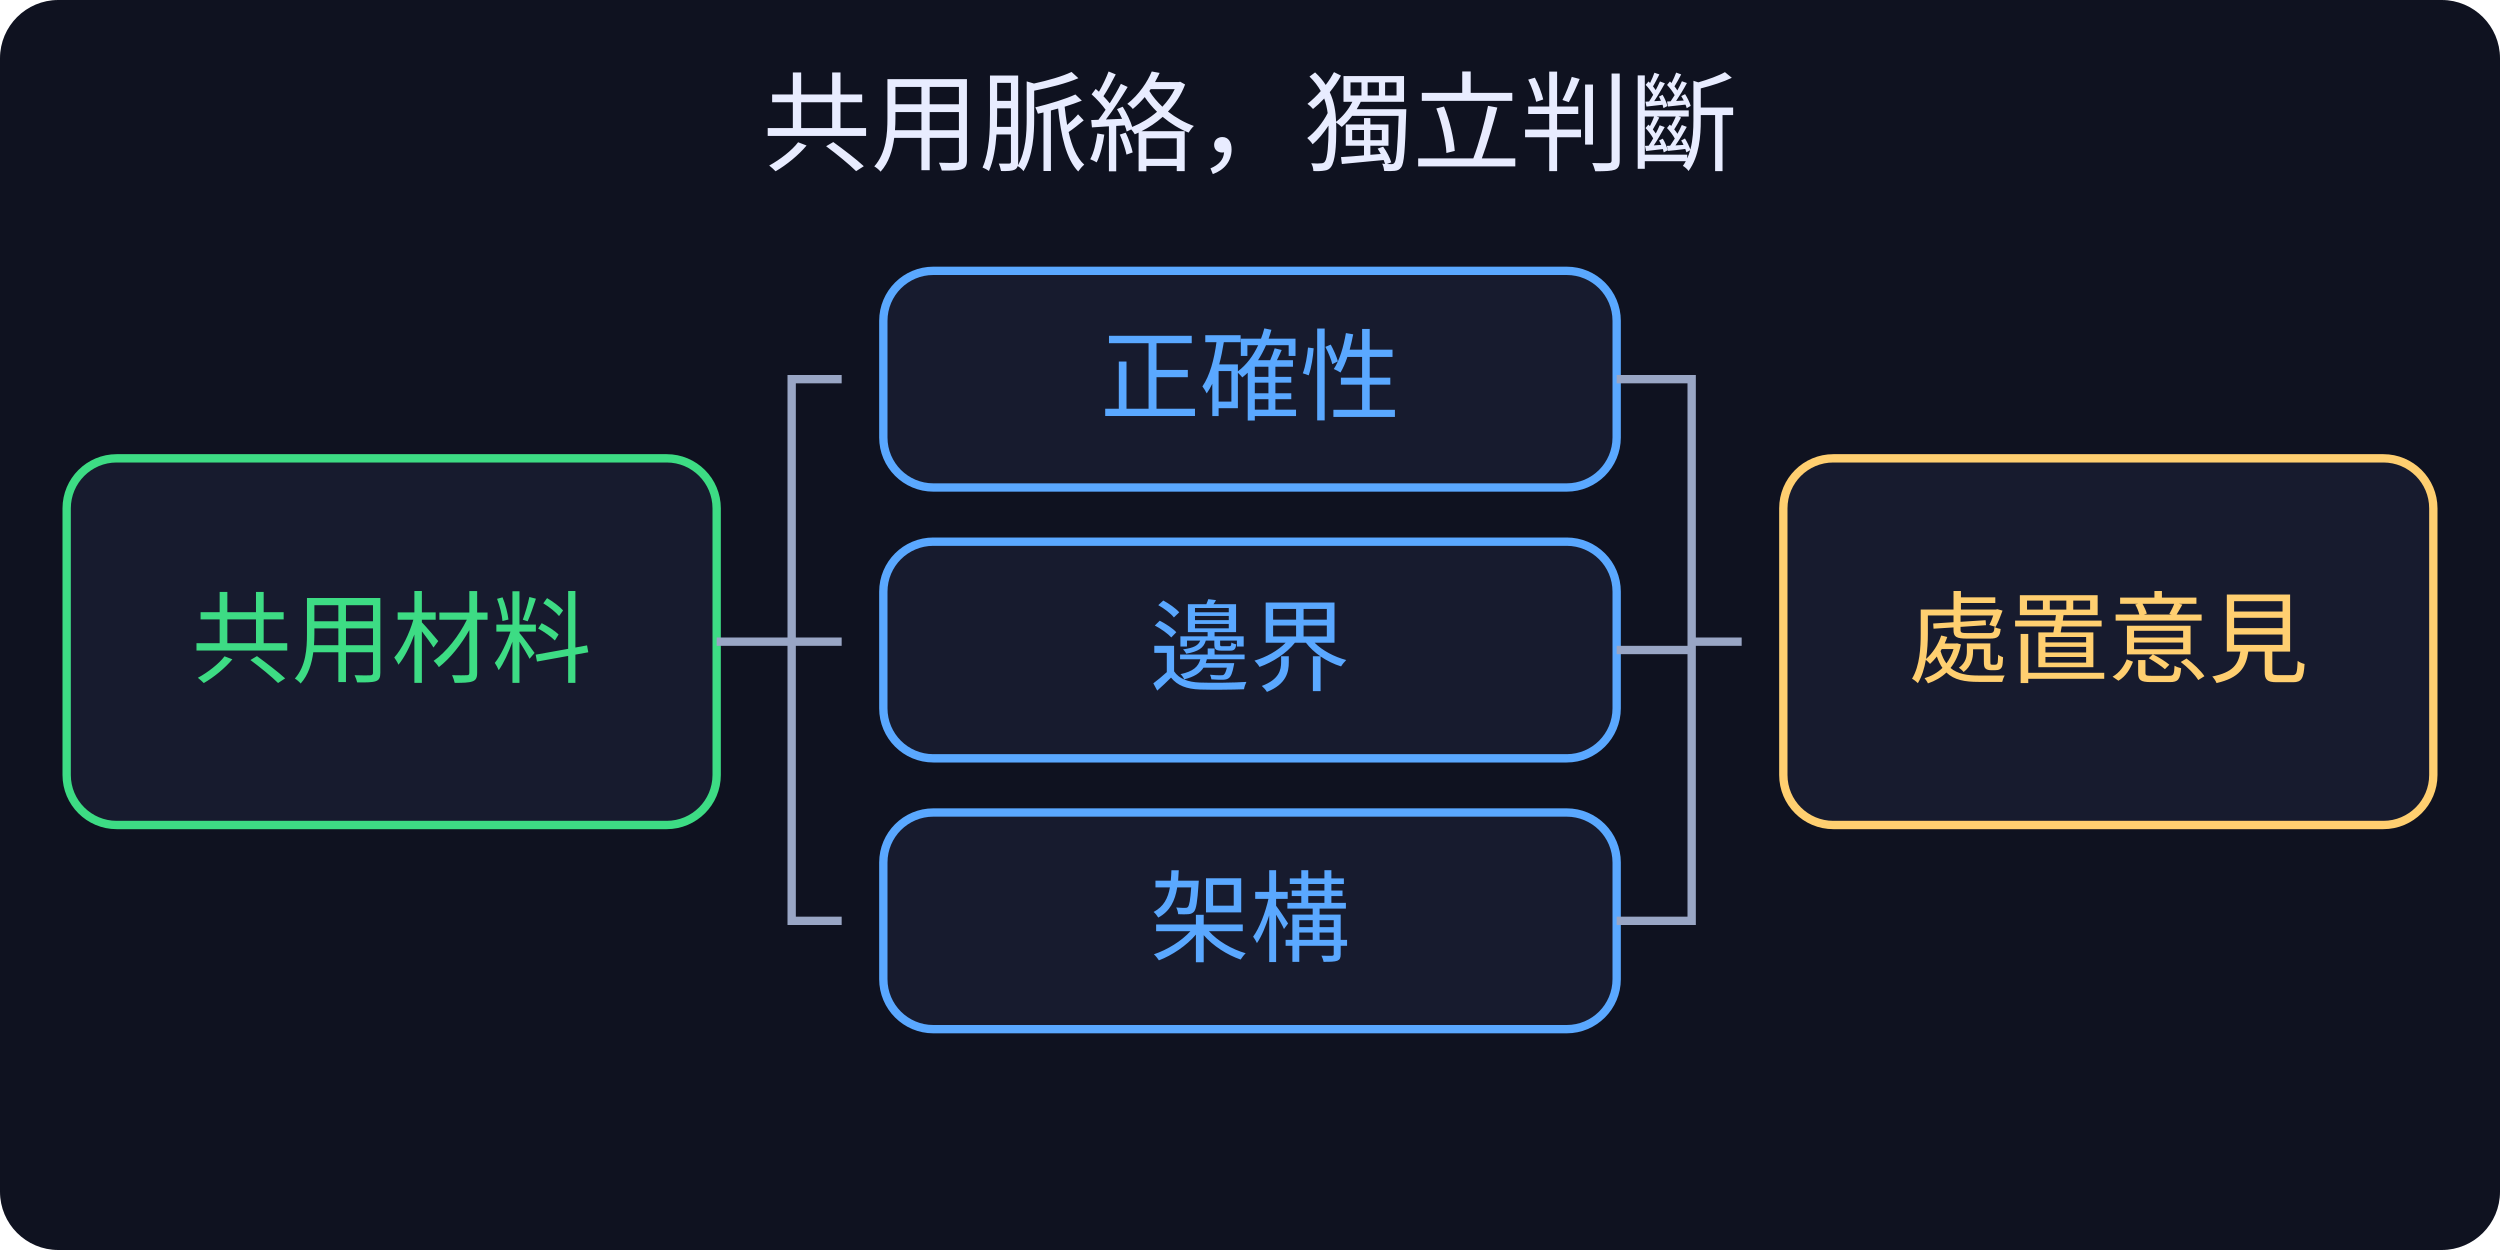
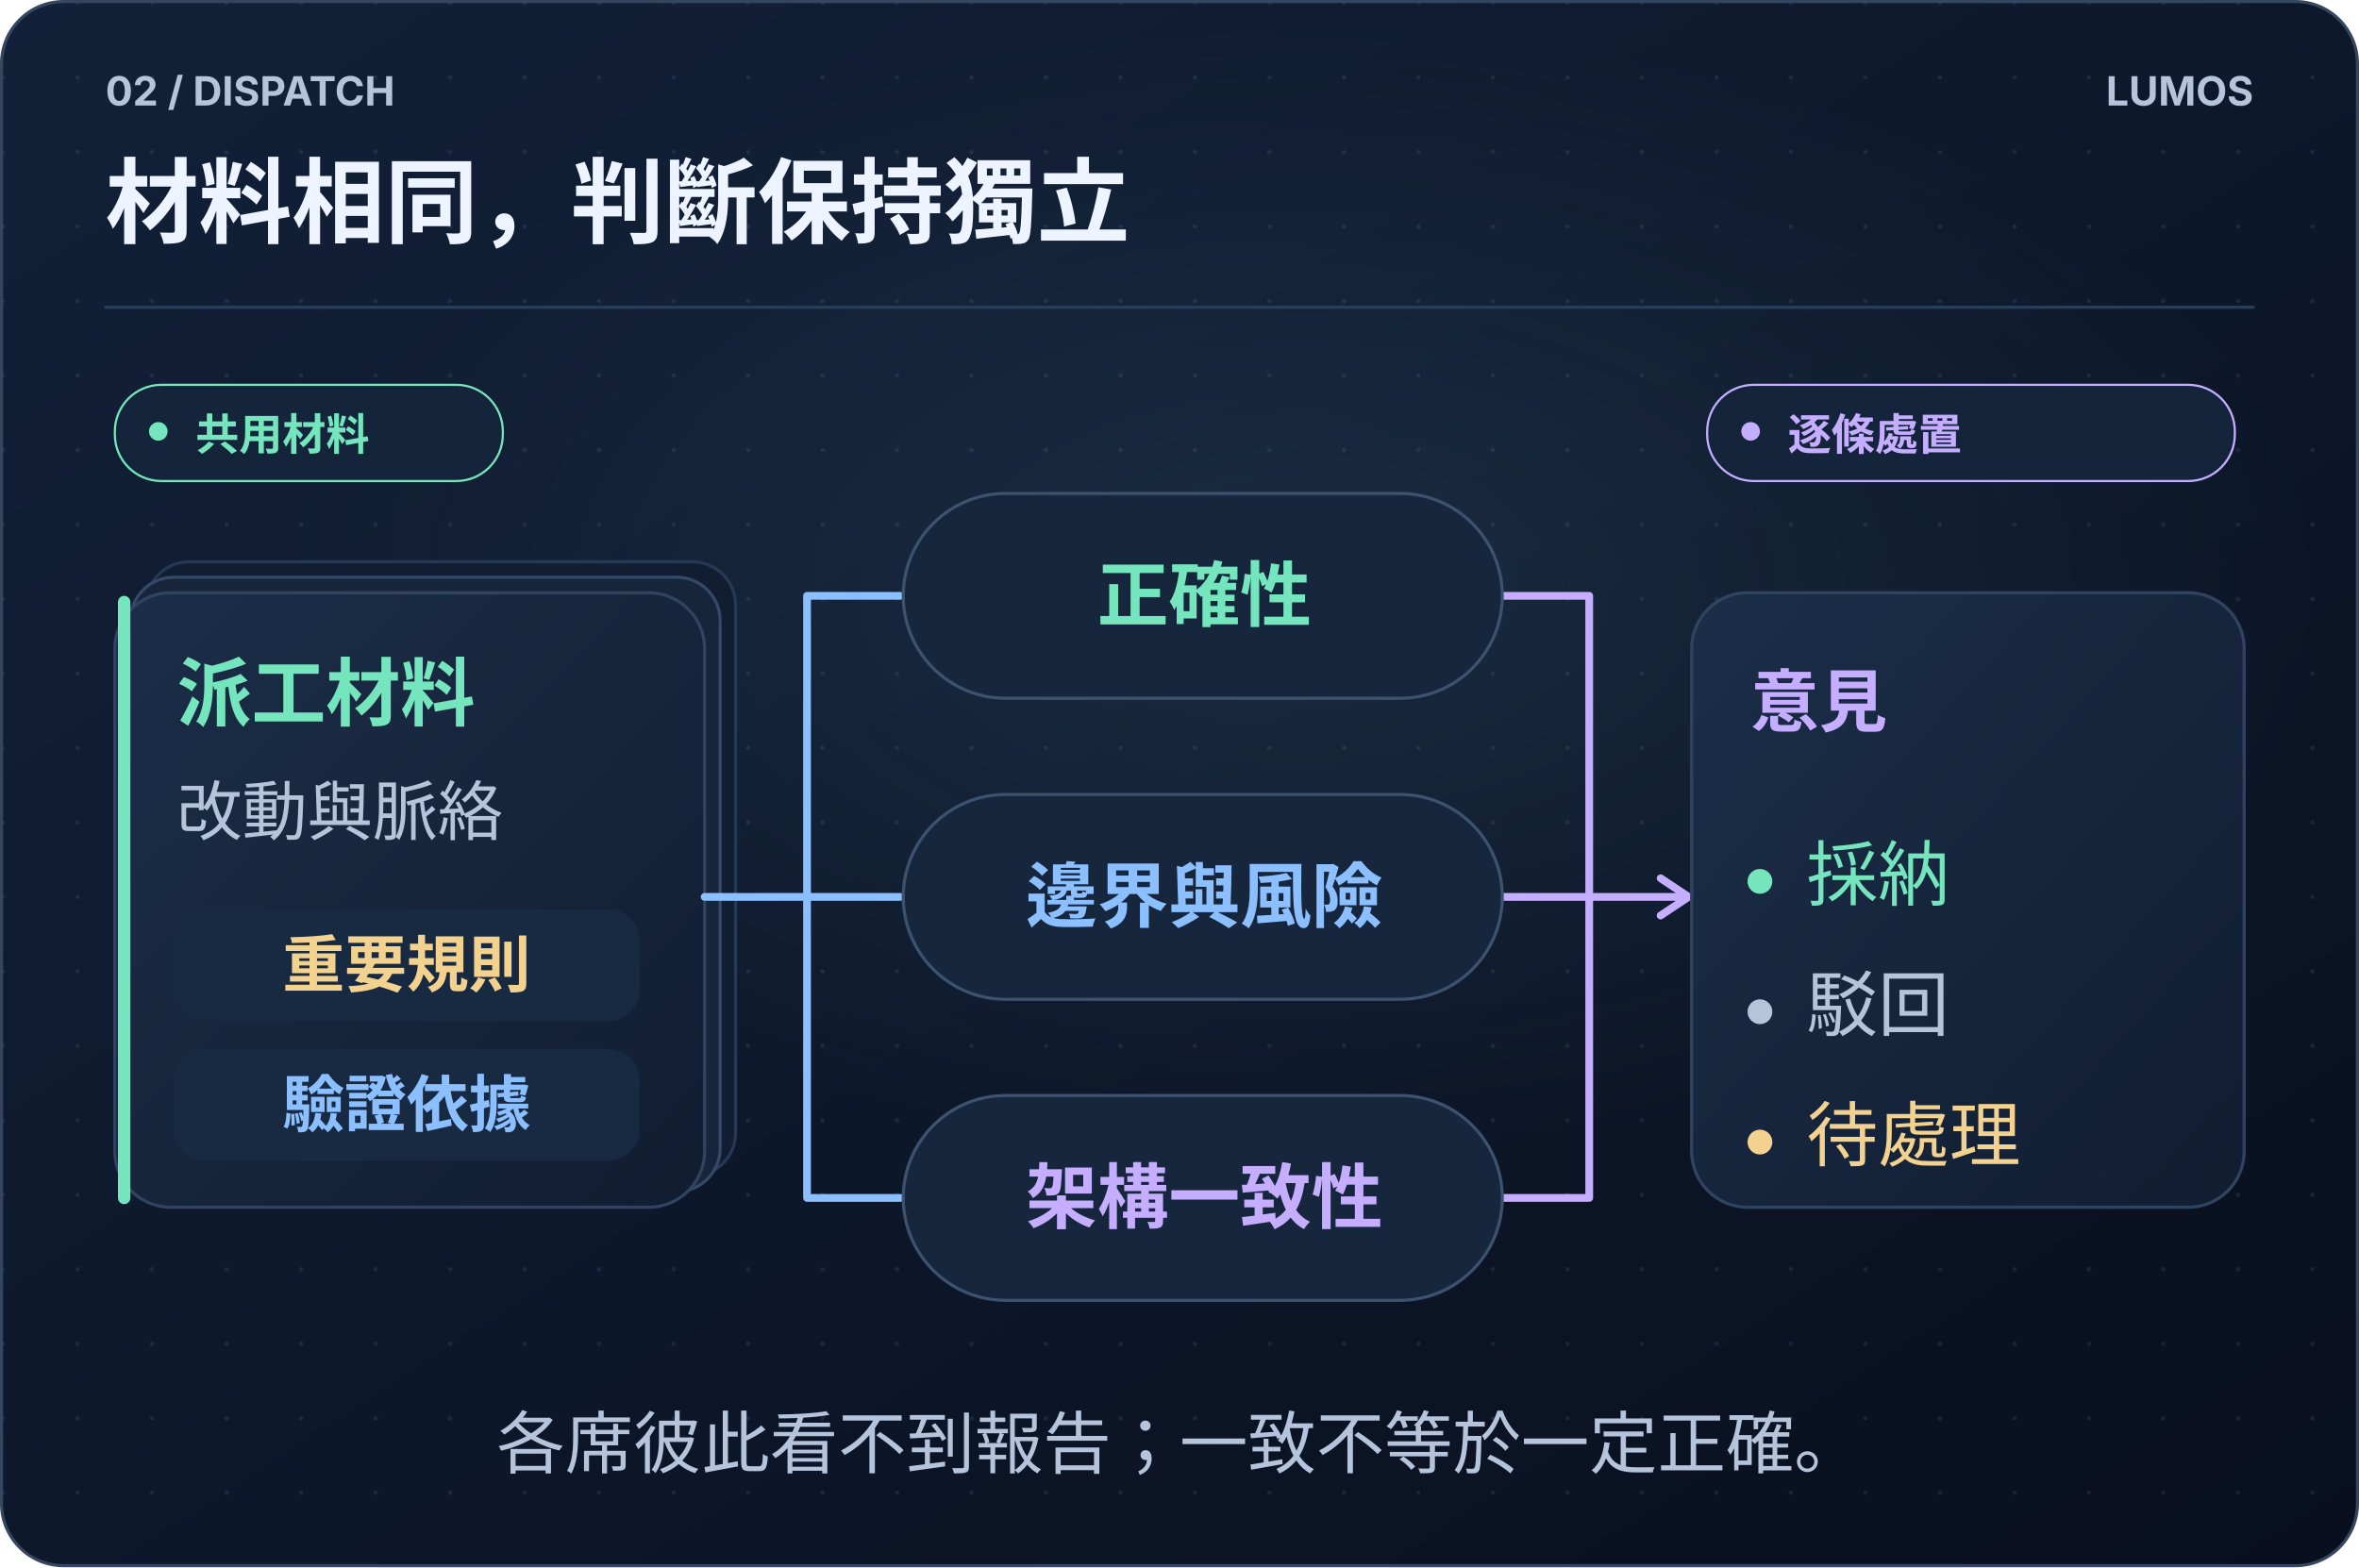
- <svg xmlns="http://www.w3.org/2000/svg" width="600" height="300" viewBox="0 0 600 300" role="img" aria-labelledby="title desc">
-   <rect width="600" height="300" rx="14" fill="#0f1220" />
-   <g font-family="Inter, 'PingFang TC', 'Microsoft JhengHei', system-ui, sans-serif">
-     <text x="300" y="39" text-anchor="middle" font-size="26" fill="#e8ecff">共用脈絡，獨立判斷</text>
-     <rect x="16" y="110" width="156" height="88" rx="12" fill="#171b2e" stroke="#3ddc84" stroke-width="2" />
-     <text x="94" y="162" text-anchor="middle" font-size="24" fill="#3ddc84">共用材料</text>
-     <rect x="212" y="65" width="176" height="52" rx="12" fill="#171b2e" stroke="#5aa8ff" stroke-width="2" />
-     <text x="300" y="99" text-anchor="middle" font-size="24" fill="#5aa8ff">正確性</text>
-     <rect x="212" y="130" width="176" height="52" rx="12" fill="#171b2e" stroke="#5aa8ff" stroke-width="2" />
-     <text x="300" y="164" text-anchor="middle" font-size="24" fill="#5aa8ff">邊界</text>
-     <rect x="212" y="195" width="176" height="52" rx="12" fill="#171b2e" stroke="#5aa8ff" stroke-width="2" />
-     <text x="300" y="229" text-anchor="middle" font-size="24" fill="#5aa8ff">架構</text>
-     <rect x="428" y="110" width="156" height="88" rx="12" fill="#171b2e" stroke="#ffcf70" stroke-width="2" />
-     <text x="506" y="162" text-anchor="middle" font-size="24" fill="#ffcf70">處置意見</text>
-     <path d="M172 154H190V91H202 M190 154H202 M190 154V221H202 M388 91H406V154H418 M388 156H406 M388 221H406V154" fill="none" stroke="#99a6c5" stroke-width="2" />
+ <svg xmlns="http://www.w3.org/2000/svg" width="760" height="505" viewBox="0 0 760 505" role="img" aria-labelledby="title desc">
+   <defs>
+     <linearGradient id="bg" x1="0" y1="0" x2="1" y2="1">
+       <stop stop-color="#122139" />
+       <stop offset="1" stop-color="#090f1e" />
+     </linearGradient>
+     <linearGradient id="panel" x1="0" y1="0" x2="1" y2="1">
+       <stop stop-color="#1b2e48" />
+       <stop offset="1" stop-color="#111d31" />
+     </linearGradient>
+     <radialGradient id="halo">
+       <stop stop-color="#73b8d7" stop-opacity=".12" />
+       <stop offset="1" stop-color="#73b8d7" stop-opacity="0" />
+     </radialGradient>
+     <pattern id="grid" width="24" height="24" patternUnits="userSpaceOnUse">
+       <circle cx="1" cy="1" r=".7" fill="#718da9" opacity=".15" />
+     </pattern>
+   </defs>
+   <rect x=".5" y=".5" width="759" height="504" rx="20" fill="url(#bg)" stroke="#35465e" />
+   <rect x="1" y="1" width="758" height="503" rx="20" fill="url(#grid)" />
+   <ellipse cx="420" cy="190" rx="335" ry="185" fill="url(#halo)" />
+   <g font-family="Inter, 'PingFang TC', 'Noto Sans TC', 'Microsoft JhengHei', system-ui, sans-serif">
+     <text x="34" y="34" font-size="13" fill="#b5c4db" text-anchor="start" font-weight="650">02 / DISPATCH</text>
+     <text x="34" y="76" font-size="30" fill="#edf3ff" text-anchor="start" font-weight="650">材料相同，判斷保持獨立</text>
+     <path d="M34 99H726" fill="none" stroke="#283d58" stroke-width="1" stroke-linecap="round" stroke-linejoin="round" />
+     <text x="726" y="34" font-size="13" fill="#b5c4db" text-anchor="end" font-weight="650">LUMOS</text>
+     <rect x="37" y="124" width="125" height="31" rx="15" fill="#14243a" stroke="#75e5bd" stroke-width="0.7" />
+     <circle cx="51" cy="139" r="3" fill="#75e5bd" stroke="none" stroke-width="1" />
+     <text x="63" y="145" font-size="14" fill="#75e5bd" text-anchor="start" font-weight="600">共用材料</text>
+     <rect x="47" y="181" width="190" height="198" rx="14" fill="#111e32" stroke="#263954" stroke-width="1" />
+     <rect x="42" y="186" width="190" height="198" rx="14" fill="#17253b" stroke="#344867" stroke-width="1" />
+     <rect x="37" y="191" width="190" height="198" rx="18" fill="url(#panel)" stroke="#304461" stroke-width="1" />
+     <rect x="38" y="192" width="4" height="196" rx="2" fill="#75e5bd" stroke="none" stroke-width="1" />
+     <text x="57" y="232" font-size="24" fill="#75e5bd" text-anchor="start" font-weight="600">派工材料</text>
+     <text x="57" y="269" font-size="21" fill="#b5c4db" text-anchor="start" font-weight="450">改動與脈絡</text>
+     <rect x="56" y="293" width="150" height="36" rx="10" fill="#182a42" stroke="none" stroke-width="1" />
+     <text x="131.0" y="318" font-size="20" fill="#f3d18e" text-anchor="middle" font-weight="550">重要規則</text>
+     <rect x="56" y="338" width="150" height="36" rx="10" fill="#182a42" stroke="none" stroke-width="1" />
+     <text x="131.0" y="363" font-size="20" fill="#8bbfff" text-anchor="middle" font-weight="550">驗證依據</text>
+     <path d="M227 289H260V192H290M260 289H290M260 289V386H290" fill="none" stroke="#8bbfff" stroke-width="2.5" stroke-linecap="round" stroke-linejoin="round" />
+     <path d="M484 192H512V289H543M484 289H512M484 386H512V289" fill="none" stroke="#c5adff" stroke-width="2.5" stroke-linecap="round" stroke-linejoin="round" />
+     <polyline points="535,283 544,289 535,295" fill="none" stroke="#c5adff" stroke-width="2.5" stroke-linecap="round" stroke-linejoin="round" />
+     <rect x="291" y="159" width="193" height="66" rx="33" fill="#16263c" stroke="#3d526f" stroke-width="1" />
+     <text x="388" y="200" font-size="23" fill="#75e5bd" text-anchor="middle" font-weight="550">正確性</text>
+     <rect x="291" y="256" width="193" height="66" rx="33" fill="#16263c" stroke="#3d526f" stroke-width="1" />
+     <text x="388" y="297" font-size="23" fill="#8bbfff" text-anchor="middle" font-weight="550">邊界與風險</text>
+     <rect x="291" y="353" width="193" height="66" rx="33" fill="#16263c" stroke="#3d526f" stroke-width="1" />
+     <text x="388" y="394" font-size="23" fill="#c5adff" text-anchor="middle" font-weight="550">架構一致性</text>
+     <rect x="550" y="124" width="170" height="31" rx="15" fill="#14243a" stroke="#c5adff" stroke-width="0.7" />
+     <circle cx="564" cy="139" r="3" fill="#c5adff" stroke="none" stroke-width="1" />
+     <text x="576" y="145" font-size="14" fill="#c5adff" text-anchor="start" font-weight="600">逐條處置</text>
+     <rect x="545" y="191" width="178" height="198" rx="18" fill="url(#panel)" stroke="#304461" stroke-width="1" />
+     <text x="564" y="234" font-size="22" fill="#c5adff" text-anchor="start" font-weight="600">意見</text>
+     <circle cx="567" cy="284" r="4" fill="#75e5bd" stroke="none" stroke-width="1" />
+     <text x="582" y="290" font-size="23" fill="#75e5bd" text-anchor="start" font-weight="450">採納</text>
+     <circle cx="567" cy="326" r="4" fill="#b5c4db" stroke="none" stroke-width="1" />
+     <text x="582" y="332" font-size="23" fill="#b5c4db" text-anchor="start" font-weight="450">駁回</text>
+     <circle cx="567" cy="368" r="4" fill="#f3d18e" stroke="none" stroke-width="1" />
+     <text x="582" y="374" font-size="23" fill="#f3d18e" text-anchor="start" font-weight="450">待處理</text>
+     <text x="380" y="473" font-size="22" fill="#b5c4db" text-anchor="middle" font-weight="450">各席彼此看不到報告；一致不等於一定正確。</text>
  </g>
</svg>
